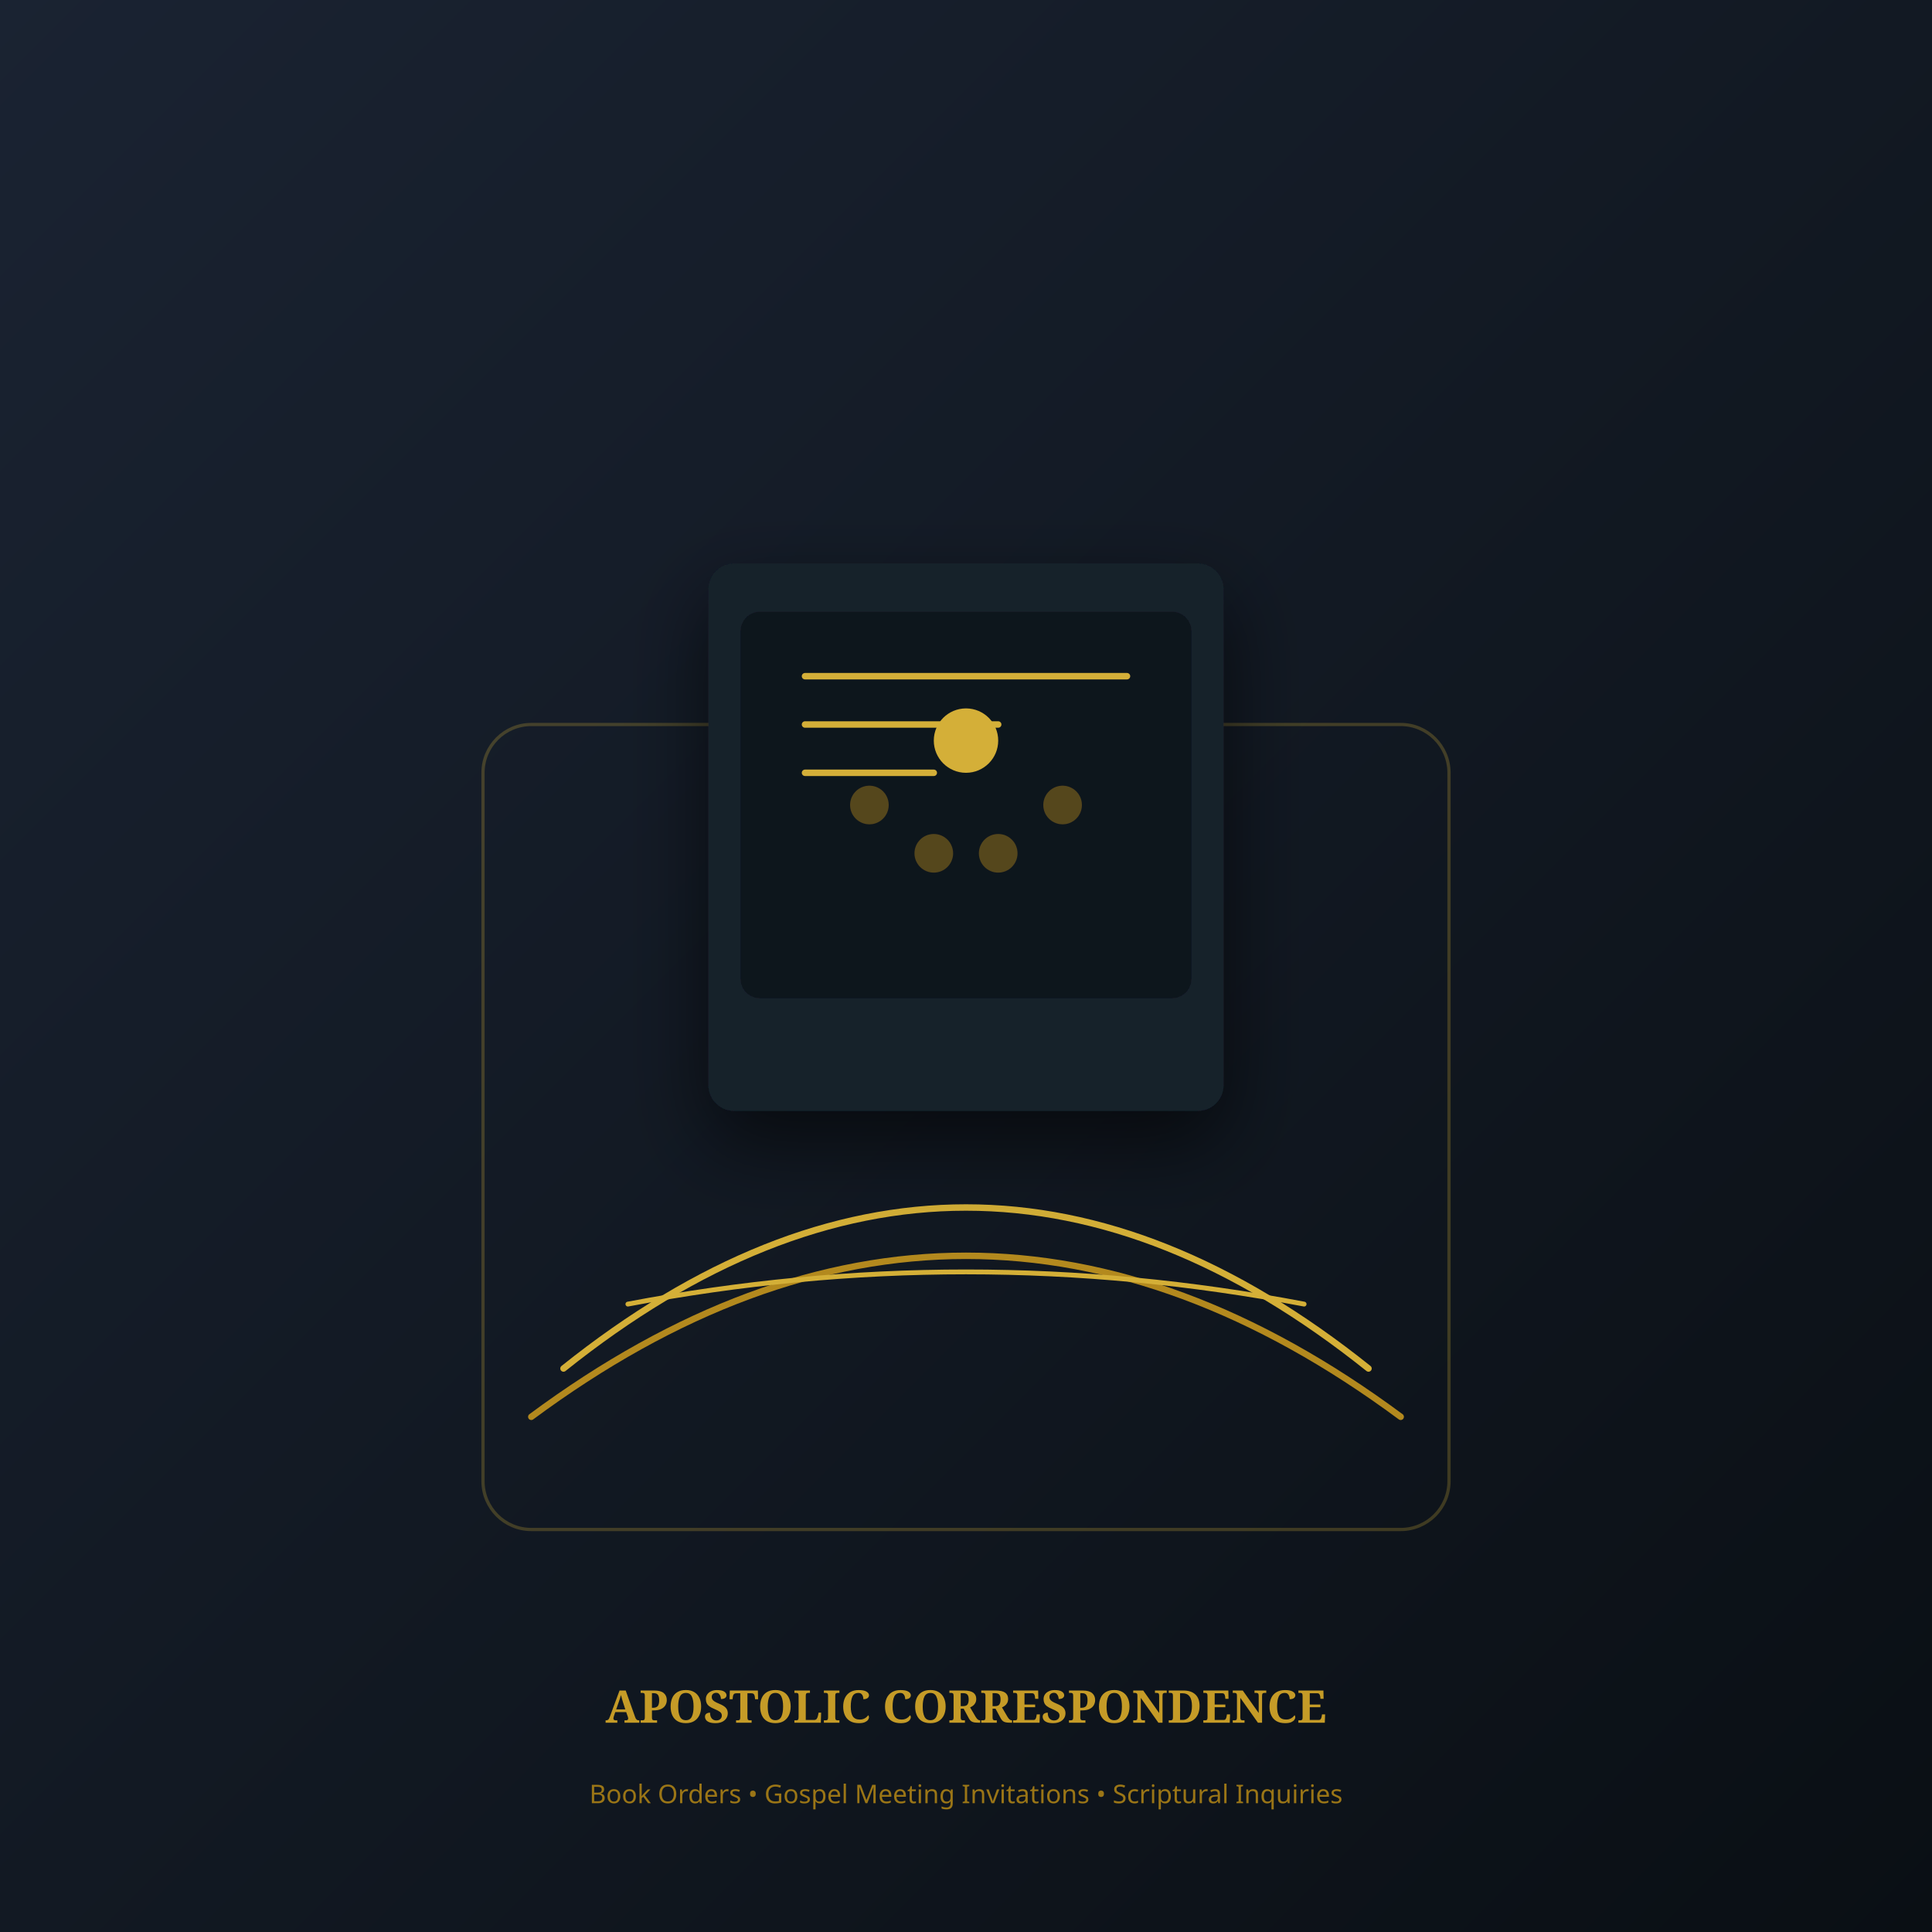
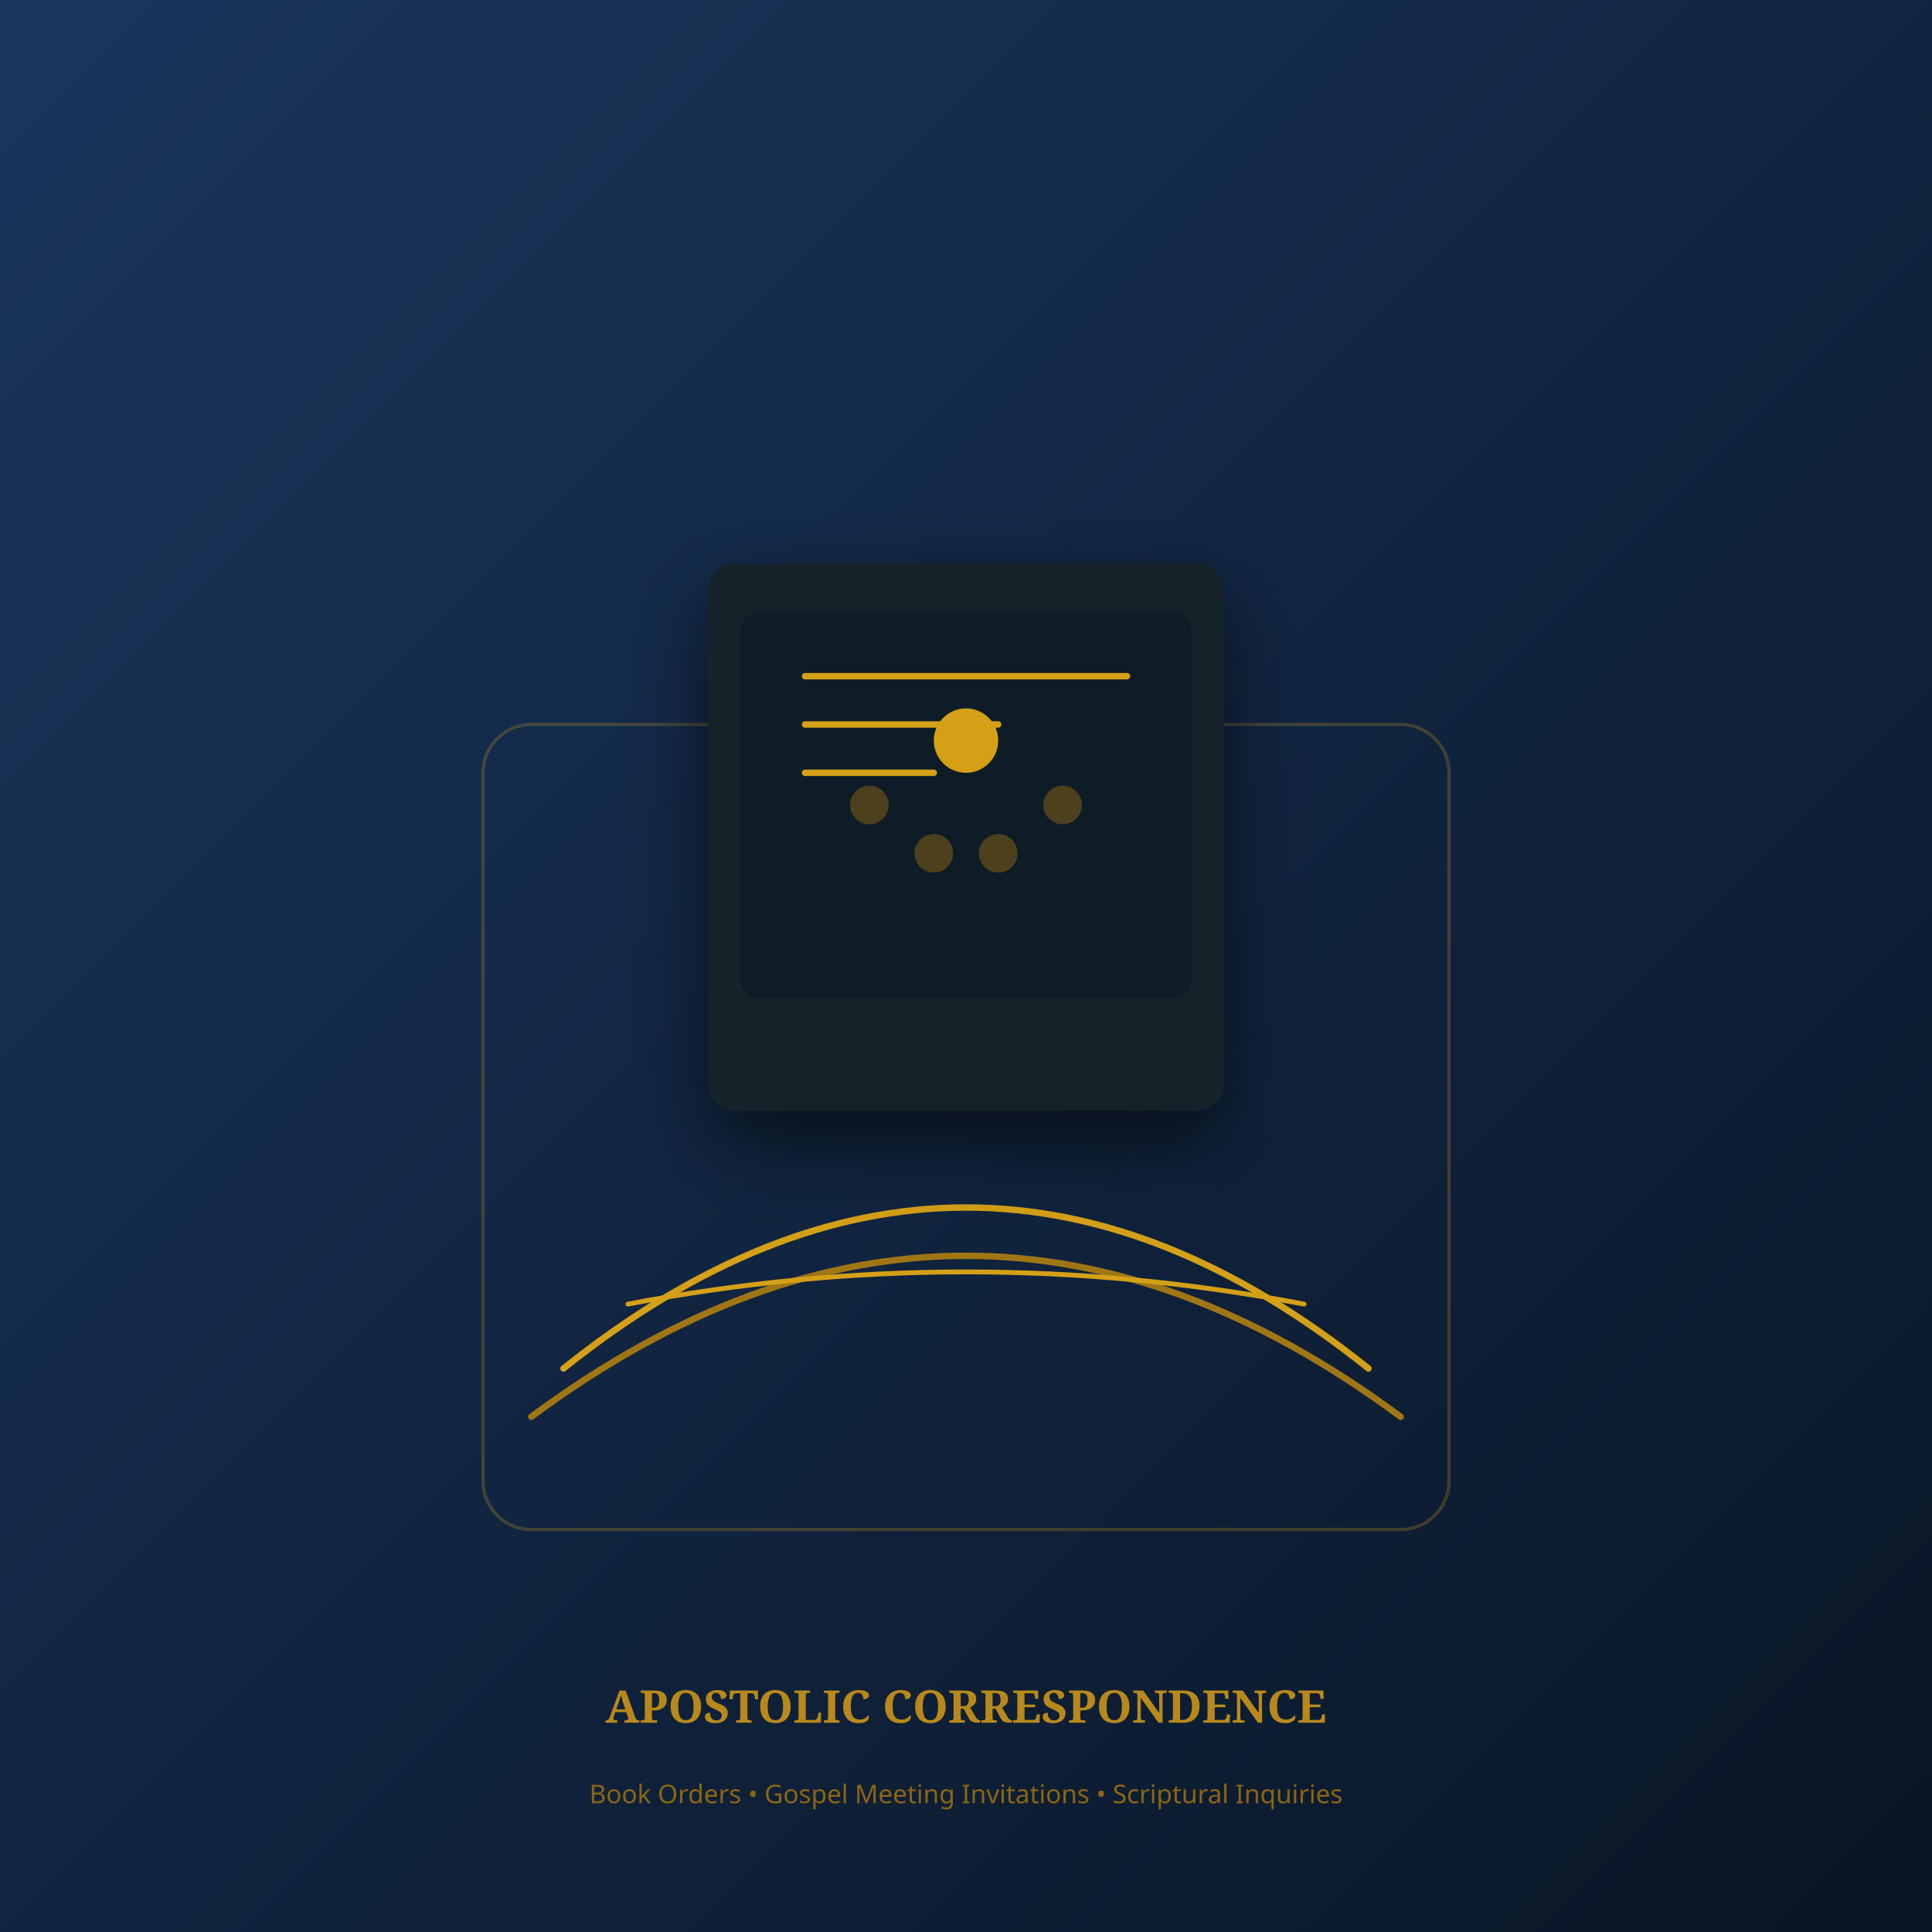
<svg xmlns="http://www.w3.org/2000/svg" width="1200" height="1200" viewBox="0 0 1200 1200">
  <defs>
    <linearGradient id="grad-contact" x1="0%" y1="0%" x2="100%" y2="100%">
-       <stop offset="0%" style="stop-color:#1A2332;stop-opacity:1" />
-       <stop offset="100%" style="stop-color:#0A0F14;stop-opacity:1" />
+       <stop offset="0%" style="stop-color:#1A365D;stop-opacity:1" />
+       <stop offset="100%" style="stop-color:#091525;stop-opacity:1" />
    </linearGradient>
    <filter id="shadow" x="-50%" y="-50%" width="200%" height="200%">
      <feDropShadow dx="0" dy="20" stdDeviation="25" flood-color="#000" flood-opacity="0.6" />
    </filter>
  </defs>
  <rect width="1200" height="1200" fill="url(#grad-contact)" />
-   <rect x="300" y="450" width="600" height="500" rx="30" fill="none" stroke="#D4AF37" stroke-width="2" opacity="0.25" />
-   <path d="M 350 850 Q 600 650 850 850" fill="none" stroke="#D4AF37" stroke-width="4" stroke-linecap="round" />
-   <path d="M 330 880 Q 600 680 870 880" fill="none" stroke="#B3891E" stroke-width="4" stroke-linecap="round" />
-   <path d="M 390 810 Q 600 770 810 810" fill="none" stroke="#D4AF37" stroke-width="3" stroke-linecap="round" />
+   <rect x="300" y="450" width="600" height="500" rx="30" fill="none" stroke="#D4A017" stroke-width="2" opacity="0.25" />
+   <path d="M 350 850 Q 600 650 850 850" fill="none" stroke="#D4A017" stroke-width="4" stroke-linecap="round" />
+   <path d="M 330 880 Q 600 680 870 880" fill="none" stroke="#A07615" stroke-width="4" stroke-linecap="round" />
+   <path d="M 390 810 Q 600 770 810 810" fill="none" stroke="#D4A017" stroke-width="3" stroke-linecap="round" />
  <g filter="url(#shadow)">
    <rect x="440" y="350" width="320" height="340" rx="16" fill="#16202C" />
-     <rect x="460" y="380" width="280" height="240" rx="12" fill="#0A0F14" opacity="0.6" />
-     <path d="M 500 420 L 700 420" stroke="#D4AF37" stroke-width="4" stroke-linecap="round" />
-     <path d="M 500 450 L 620 450" stroke="#D4AF37" stroke-width="4" stroke-linecap="round" />
-     <path d="M 500 480 L 580 480" stroke="#D4AF37" stroke-width="4" stroke-linecap="round" />
-     <circle cx="600" cy="460" r="20" fill="#D4AF37" />
-     <circle cx="540" cy="500" r="12" fill="#9A7516" opacity="0.5" />
-     <circle cx="660" cy="500" r="12" fill="#9A7516" opacity="0.5" />
-     <circle cx="580" cy="530" r="12" fill="#9A7516" opacity="0.5" />
-     <circle cx="620" cy="530" r="12" fill="#9A7516" opacity="0.5" />
+     <rect x="460" y="380" width="280" height="240" rx="12" fill="#091525" opacity="0.6" />
+     <path d="M 500 420 L 700 420" stroke="#D4A017" stroke-width="4" stroke-linecap="round" />
+     <path d="M 500 450 L 620 450" stroke="#D4A017" stroke-width="4" stroke-linecap="round" />
+     <path d="M 500 480 L 580 480" stroke="#D4A017" stroke-width="4" stroke-linecap="round" />
+     <circle cx="600" cy="460" r="20" fill="#D4A017" />
+     <circle cx="540" cy="500" r="12" fill="#8B6512" opacity="0.5" />
+     <circle cx="660" cy="500" r="12" fill="#8B6512" opacity="0.5" />
+     <circle cx="580" cy="530" r="12" fill="#8B6512" opacity="0.5" />
+     <circle cx="620" cy="530" r="12" fill="#8B6512" opacity="0.5" />
  </g>
-   <text x="600" y="1070" font-family="serif" font-size="28" font-weight="bold" fill="#C59B27" text-anchor="middle">APOSTOLIC CORRESPONDENCE</text>
-   <text x="600" y="1120" font-family="sans-serif" font-size="16" fill="#9A7516" text-anchor="middle">Book Orders • Gospel Meeting Invitations • Scriptural Inquiries</text>
+   <text x="600" y="1070" font-family="serif" font-size="28" font-weight="bold" fill="#B8891A" text-anchor="middle">APOSTOLIC CORRESPONDENCE</text>
+   <text x="600" y="1120" font-family="sans-serif" font-size="16" fill="#8B6512" text-anchor="middle">Book Orders • Gospel Meeting Invitations • Scriptural Inquiries</text>
</svg>
